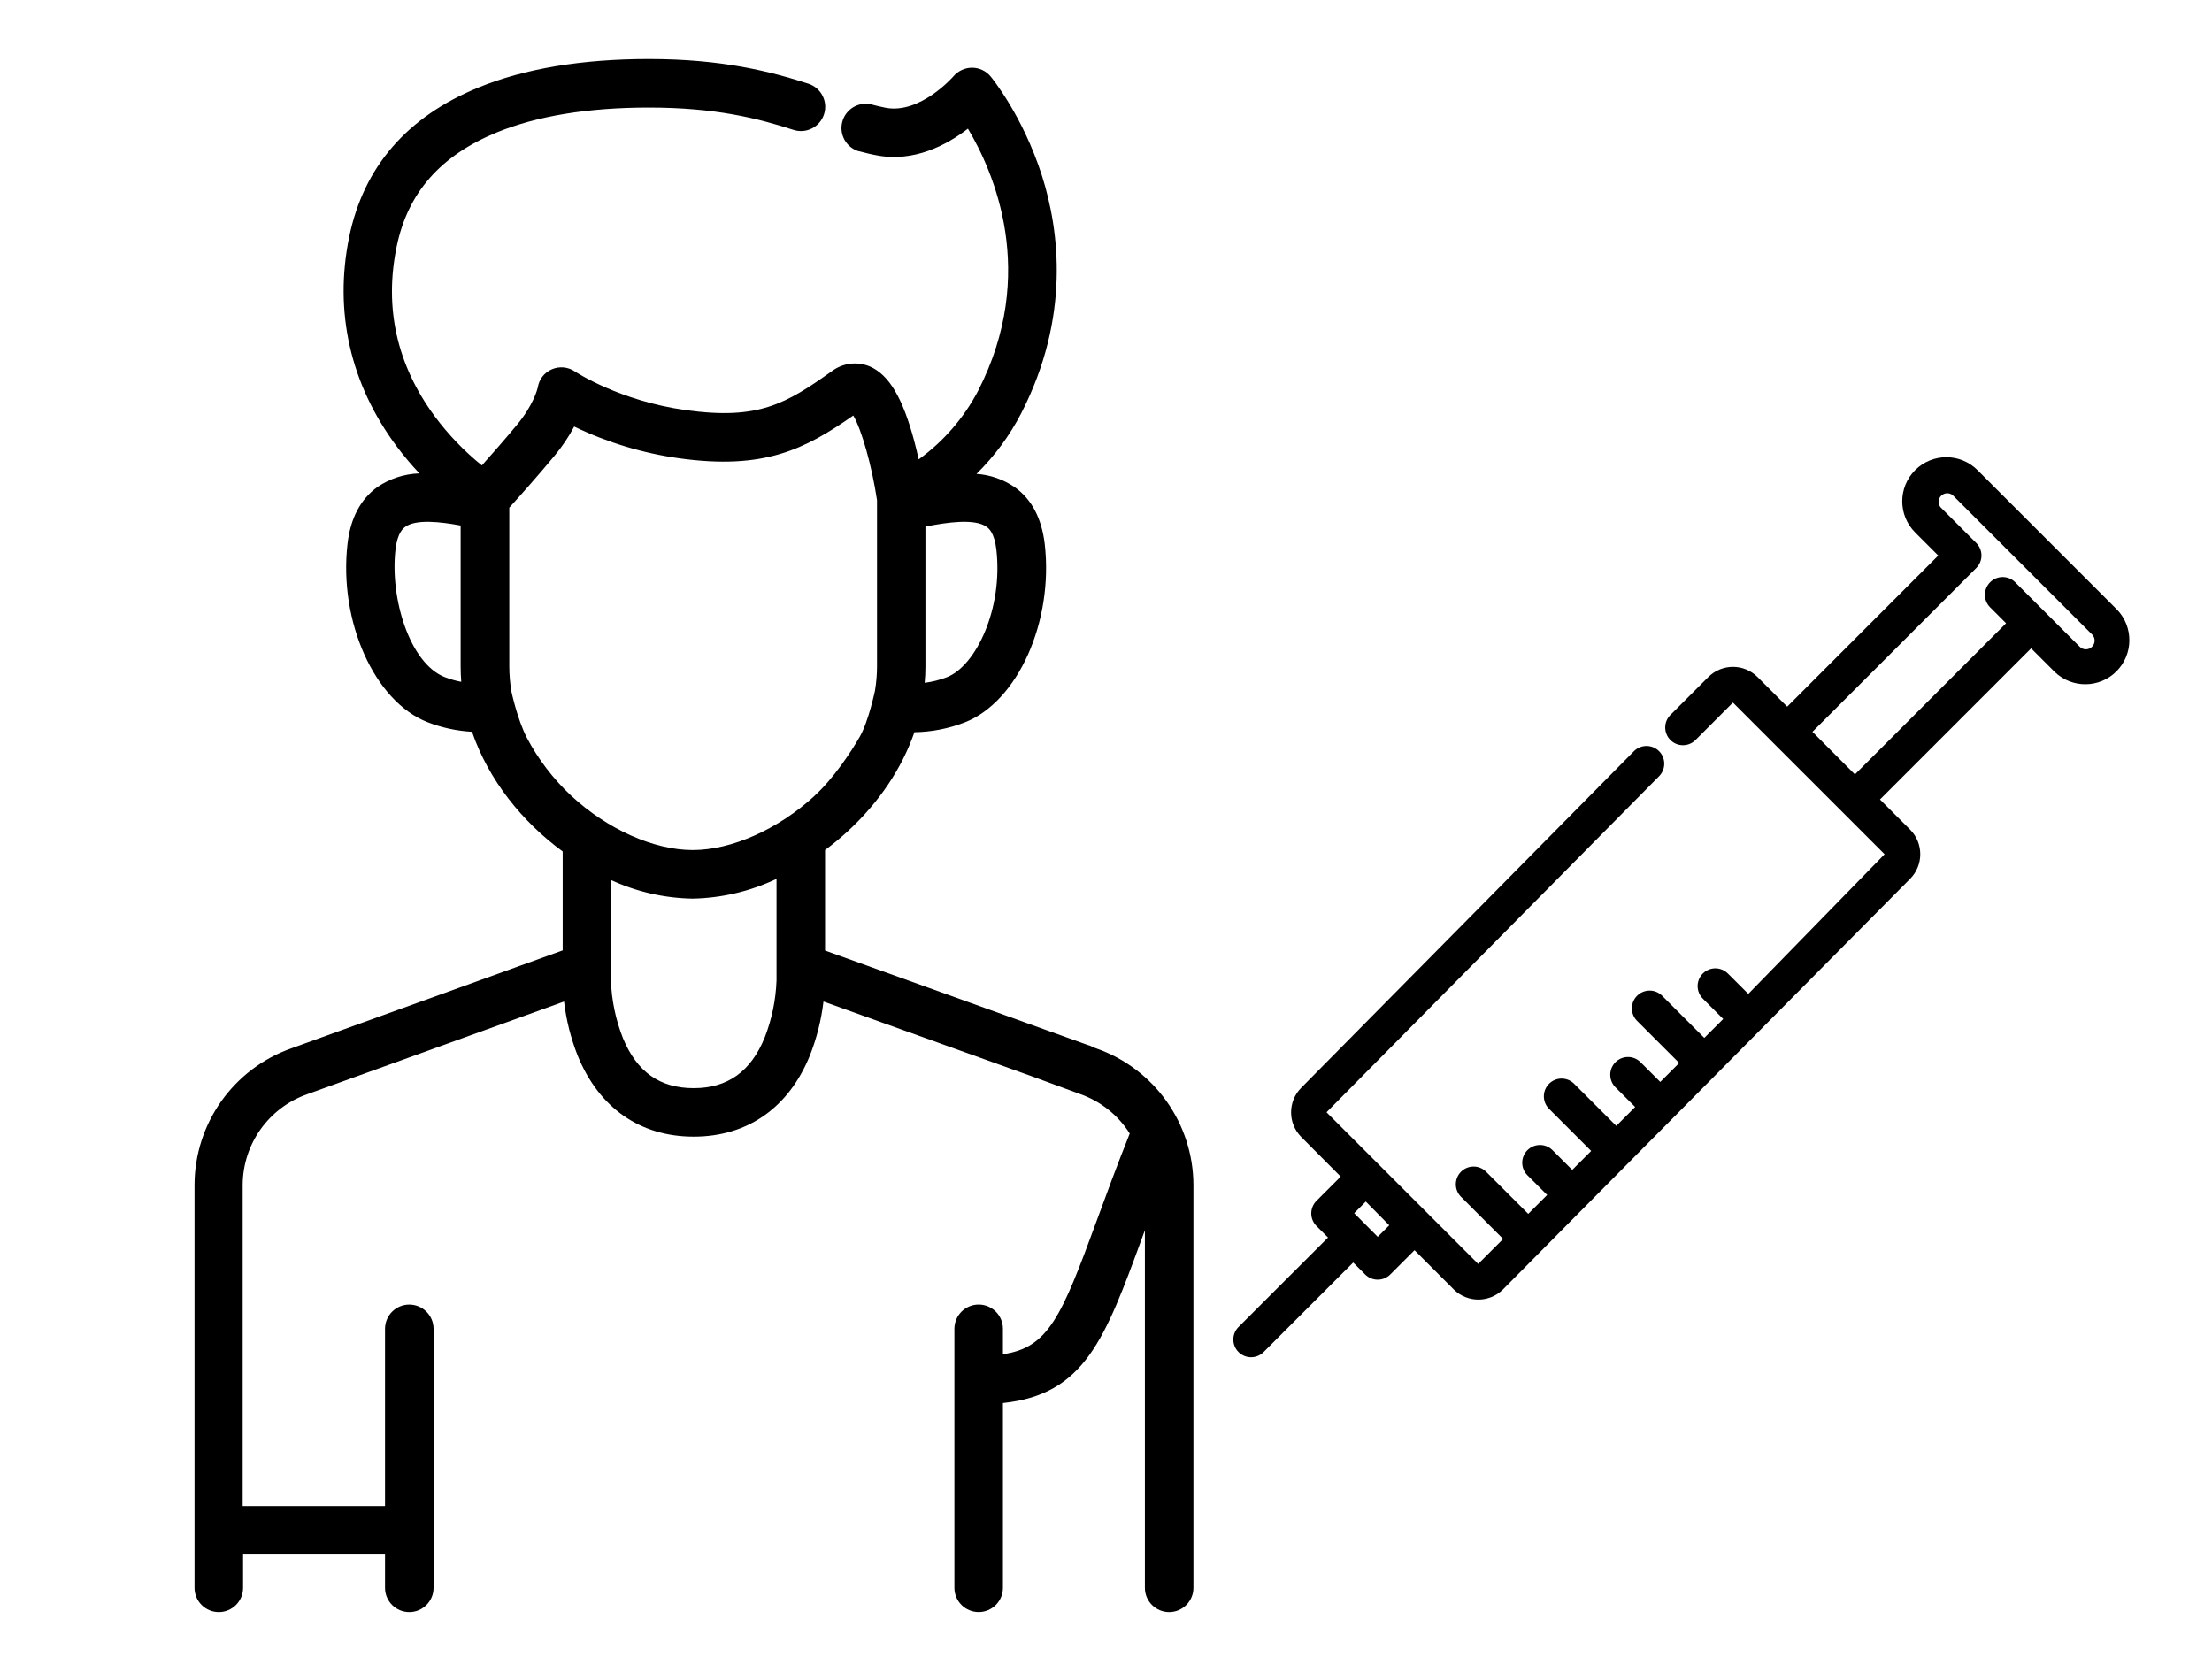
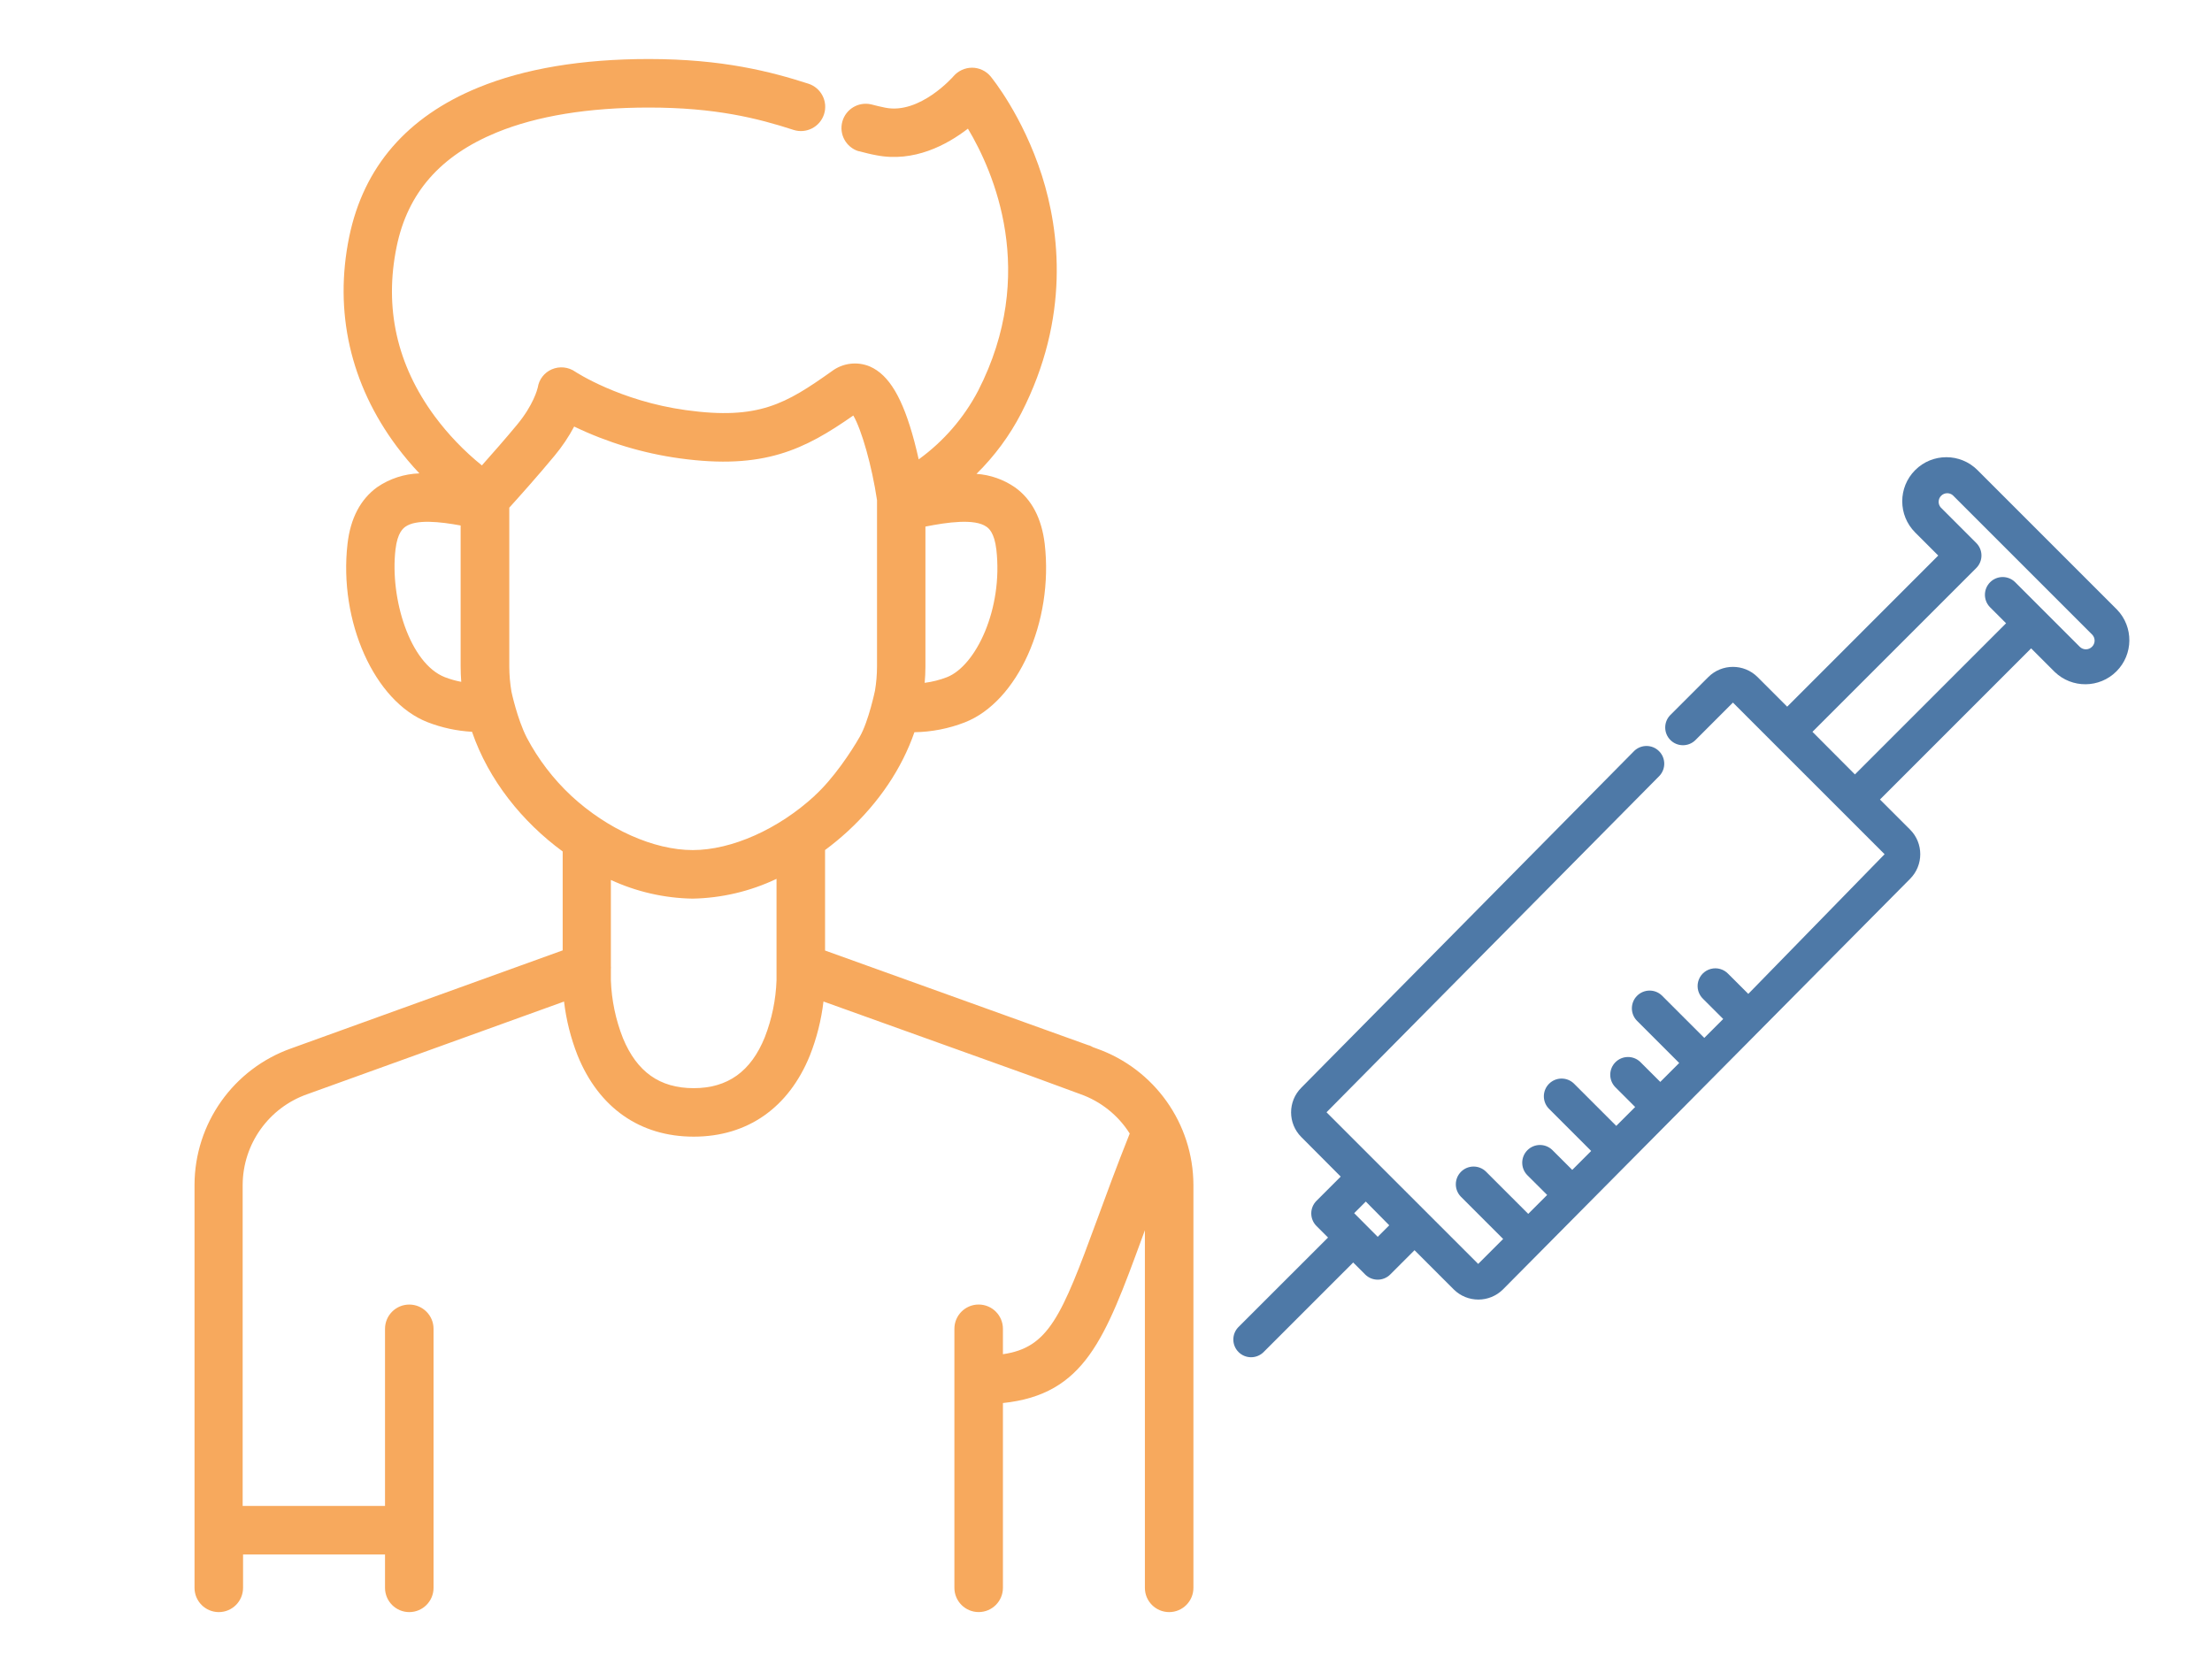
<svg xmlns="http://www.w3.org/2000/svg" width="729.24" height="548.82" viewBox="0 0 729.24 548.82">
-   <path d="M361.49,345.7l-1.17-.43a8.36,8.36,0,0,0-1.24-.6l-.14,0-14.19-5.1h0L272,313.4V280.27a93.42,93.42,0,0,0,7.46-6.16c10.41-9.6,17.87-20.8,22-32.69a47.9,47.9,0,0,0,16.6-3.24c17.48-6.83,29.31-33.21,26.36-58.82-1-8.42-4.26-14.7-9.8-18.67a25.44,25.44,0,0,0-12.7-4.45,78.67,78.67,0,0,0,14.76-20c16.18-31.55,12.64-60,6.82-78.34C337.16,38.11,327,25.73,326.6,25.22a8,8,0,0,0-6.12-2.9,8.14,8.14,0,0,0-6.15,2.83c-.1.13-11.05,12.63-22.45,10.36-1.52-.3-3.06-.67-4.7-1.1A8,8,0,0,0,283,49.84l.14,0c2,.52,3.82,1,5.67,1.33,12.51,2.49,23.44-3.46,30.29-8.75,8.42,14.07,23.26,47.63,3.34,86.47a65.42,65.42,0,0,1-19.57,22.57c-.42-1.87-.89-3.85-1.42-5.86-3.83-14.41-8.36-22-14.67-24.76a12.68,12.68,0,0,0-12.54,1.55c-15.12,10.72-24.11,16.16-48.07,12.84-21.85-3-36.4-12.59-36.52-12.67a8,8,0,0,0-7.73-.79,7.79,7.79,0,0,0-4.63,6c-.14.6-1.45,5.77-6.79,12.22-3.84,4.64-8.32,9.74-11.64,13.46a89.1,89.1,0,0,1-15.58-16.24c-12.46-16.92-16.67-35.73-12.51-55.92,3.65-17.73,14.43-30,33-37.63,13.3-5.44,30.17-8.2,50.16-8.2,21.94,0,35.87,3.54,47.65,7.36a8,8,0,0,0,4.94-15.22c-12.41-4-28.36-8.14-52.59-8.14-22.08,0-41,3.16-56.22,9.4-23.51,9.62-37.83,26.18-42.58,49.2-5.08,24.69.35,48.61,15.69,69.17a102.75,102.75,0,0,0,7.44,8.85,26.12,26.12,0,0,0-13.89,4.53c-5.53,4-8.83,10.26-9.8,18.68-2.94,25.6,8.88,52,26.37,58.82a47.91,47.91,0,0,0,14.67,3.17c5.47,15.94,16.58,29.7,29.89,39.46v32.61l-59,21.3-30.45,11a47.85,47.85,0,0,0-31.92,45V523.53a8,8,0,0,0,16,0v-11h46.8v11a8,8,0,0,0,16,0v-85.4a8,8,0,0,0-16,0v58.4H80V390.71a31.84,31.84,0,0,1,21.3-29.94l37.57-13.55,47.08-17A71.31,71.31,0,0,0,190.42,348c7,17.26,20.59,26.77,38.28,26.77S260,365.27,267,348a71.35,71.35,0,0,0,4.48-17.79l68.34,24.53,16.32,6a31.78,31.78,0,0,1,16.3,13c-4.32,10.84-7.8,20.32-10.89,28.76-11.63,31.71-15.92,41.84-30.91,44v-8.38a8,8,0,0,0-16,0v85.4a8,8,0,0,0,16,0V462.6c26.94-2.84,33.64-21.08,45.93-54.61.28-.77.57-1.57.87-2.36v117.9a8,8,0,0,0,16,0V390.71A47.86,47.86,0,0,0,361.49,345.7Zm-56.4-125.89V173.62c7.22-1.43,16.26-2.72,20.15.07.64.46,2.58,1.85,3.23,7.5,2.25,19.57-6.75,38.36-16.29,42.09a31.51,31.51,0,0,1-7.34,1.86C305,223.37,305.09,221.59,305.09,219.81Zm-158.42,3.47c-11.58-4.52-18.15-25.95-16.29-42.09.65-5.65,2.59-7,3.23-7.5,3.55-2.55,11.42-1.69,18.25-.43v46.55c0,1.69.08,3.36.2,5A30.72,30.72,0,0,1,146.67,223.28ZM256,323.24A57.36,57.36,0,0,1,252.13,342h0c-4.57,11.29-12.23,16.78-23.44,16.78s-18.71-5.38-23.3-16.43a57.52,57.52,0,0,1-4-19.12v-3.55a9.11,9.11,0,0,0,0-1.28V290.13a67,67,0,0,0,26.92,6.16A67.43,67.43,0,0,0,256,289.77Zm12.61-60.89c-12,11.06-27.4,17.93-40.24,17.93s-28.16-6.86-40.07-17.92a72.77,72.77,0,0,1-14.63-19.14c-3.17-6.2-5.06-15.18-5.06-15.18a50.43,50.43,0,0,1-.71-8.23V167.38c3.23-3.56,9.57-10.65,14.92-17.12a56.63,56.63,0,0,0,6.47-9.62,117.24,117.24,0,0,0,34.67,10.47c27.92,3.87,41.33-2.94,57.35-14.11,2.72,4.62,6.12,16.54,7.82,27.9v54.91a49.11,49.11,0,0,1-.66,7.85s-2.09,10.1-5,15.21S274.67,256.81,268.57,262.35Z" />
-   <path d="M697.93,201l-46-46a14.53,14.53,0,1,0-20.55,20.56l7.61,7.61L589.19,233l-9.76-9.76a11.5,11.5,0,0,0-16.25,0l-12.6,12.6a5.85,5.85,0,0,0,8.27,8.27l12.45-12.46,50,50L576.37,327.7l-6.62-6.61a5.85,5.85,0,1,0-8.26,8.28l6.61,6.6-6.24,6.24-14-14a5.85,5.85,0,0,0-8.27,8.27l14,14-6.24,6.24-6.62-6.61a5.85,5.85,0,0,0-8.27,8.27l6.61,6.61-6.23,6.23-14-14a5.85,5.85,0,0,0-8.27,8.27l14,14-6.24,6.24-6.62-6.61a5.85,5.85,0,0,0-8.27,8.27l6.62,6.6-6.24,6.24-14-14a5.85,5.85,0,0,0-8.27,8.27l14,14-8.23,8.23-50-50,109.74-110.9a5.85,5.85,0,0,0-8.27-8.27L429,358.64a11.5,11.5,0,0,0,0,16.25L442,387.94l-8,8a5.87,5.87,0,0,0,0,8.28l3.82,3.81L408.2,437.63a5.85,5.85,0,0,0,8.27,8.27l29.64-29.64,3.95,3.95a5.85,5.85,0,0,0,8.27,0l8-8,12.92,12.92a11.52,11.52,0,0,0,16.25,0L629.7,289.77a11.5,11.5,0,0,0,0-16.25l-9.92-9.91,49.83-49.84,7.77,7.77A14.53,14.53,0,0,0,697.93,201ZM454.2,407.8,446.44,400l3.83-3.83L458,404ZM689.66,213.27a2.85,2.85,0,0,1-4,0l-21.41-21.41a5.85,5.85,0,0,0-8.27,8.27l5.37,5.37-49.83,49.84-14-14.05,54-54a5.84,5.84,0,0,0,0-8.27l-11.74-11.74a2.84,2.84,0,0,1,4-4l46,46A2.84,2.84,0,0,1,689.66,213.27Z" />
+   <path d="M361.49,345.7l-1.17-.43a8.36,8.36,0,0,0-1.24-.6l-.14,0-14.19-5.1h0L272,313.4V280.27a93.42,93.42,0,0,0,7.46-6.16c10.41-9.6,17.87-20.8,22-32.69a47.9,47.9,0,0,0,16.6-3.24c17.48-6.83,29.31-33.21,26.36-58.82-1-8.42-4.26-14.7-9.8-18.67a25.44,25.44,0,0,0-12.7-4.45,78.67,78.67,0,0,0,14.76-20c16.18-31.55,12.64-60,6.82-78.34C337.16,38.11,327,25.73,326.6,25.22a8,8,0,0,0-6.12-2.9,8.14,8.14,0,0,0-6.15,2.83c-.1.13-11.05,12.63-22.45,10.36-1.52-.3-3.06-.67-4.7-1.1A8,8,0,0,0,283,49.84l.14,0c2,.52,3.82,1,5.67,1.33,12.51,2.49,23.44-3.46,30.29-8.75,8.42,14.07,23.26,47.63,3.34,86.47a65.42,65.42,0,0,1-19.57,22.57c-.42-1.87-.89-3.85-1.42-5.86-3.83-14.41-8.36-22-14.67-24.76a12.68,12.68,0,0,0-12.54,1.55c-15.12,10.72-24.11,16.16-48.07,12.84-21.85-3-36.4-12.59-36.52-12.67a8,8,0,0,0-7.73-.79,7.79,7.79,0,0,0-4.63,6c-.14.6-1.45,5.77-6.79,12.22-3.84,4.64-8.32,9.74-11.64,13.46a89.1,89.1,0,0,1-15.58-16.24c-12.46-16.92-16.67-35.73-12.51-55.92,3.65-17.73,14.43-30,33-37.63,13.3-5.44,30.17-8.2,50.16-8.2,21.94,0,35.87,3.54,47.65,7.36a8,8,0,0,0,4.94-15.22c-12.41-4-28.36-8.14-52.59-8.14-22.08,0-41,3.16-56.22,9.4-23.51,9.62-37.83,26.18-42.58,49.2-5.08,24.69.35,48.61,15.69,69.17a102.75,102.75,0,0,0,7.44,8.85,26.12,26.12,0,0,0-13.89,4.53c-5.53,4-8.83,10.26-9.8,18.68-2.94,25.6,8.88,52,26.37,58.82a47.91,47.91,0,0,0,14.67,3.17c5.47,15.94,16.58,29.7,29.89,39.46v32.61l-59,21.3-30.45,11a47.85,47.85,0,0,0-31.92,45V523.53a8,8,0,0,0,16,0v-11h46.8v11a8,8,0,0,0,16,0v-85.4a8,8,0,0,0-16,0v58.4H80V390.71a31.84,31.84,0,0,1,21.3-29.94l37.57-13.55,47.08-17A71.31,71.31,0,0,0,190.42,348c7,17.26,20.59,26.77,38.28,26.77S260,365.27,267,348a71.35,71.35,0,0,0,4.48-17.79l68.34,24.53,16.32,6a31.78,31.78,0,0,1,16.3,13c-4.32,10.84-7.8,20.32-10.89,28.76-11.63,31.71-15.92,41.84-30.91,44v-8.38a8,8,0,0,0-16,0v85.4a8,8,0,0,0,16,0V462.6c26.94-2.84,33.64-21.08,45.93-54.61.28-.77.57-1.57.87-2.36v117.9a8,8,0,0,0,16,0V390.71A47.86,47.86,0,0,0,361.49,345.7Zm-56.4-125.89V173.62c7.22-1.43,16.26-2.72,20.15.07.64.46,2.58,1.85,3.23,7.5,2.25,19.57-6.75,38.36-16.29,42.09a31.51,31.51,0,0,1-7.34,1.86C305,223.37,305.09,221.59,305.09,219.81Zm-158.42,3.47c-11.58-4.52-18.15-25.95-16.29-42.09.65-5.65,2.59-7,3.23-7.5,3.55-2.55,11.42-1.69,18.25-.43v46.55c0,1.69.08,3.36.2,5A30.72,30.72,0,0,1,146.67,223.28ZM256,323.24A57.36,57.36,0,0,1,252.13,342h0c-4.57,11.29-12.23,16.78-23.44,16.78s-18.71-5.38-23.3-16.43a57.52,57.52,0,0,1-4-19.12v-3.55a9.11,9.11,0,0,0,0-1.28V290.13a67,67,0,0,0,26.92,6.16A67.43,67.43,0,0,0,256,289.77Zm12.61-60.89c-12,11.06-27.4,17.93-40.24,17.93s-28.16-6.86-40.07-17.92a72.77,72.77,0,0,1-14.63-19.14c-3.17-6.2-5.06-15.18-5.06-15.18a50.43,50.43,0,0,1-.71-8.23V167.38c3.23-3.56,9.57-10.65,14.92-17.12a56.63,56.63,0,0,0,6.47-9.62,117.24,117.24,0,0,0,34.67,10.47c27.92,3.87,41.33-2.94,57.35-14.11,2.72,4.62,6.12,16.54,7.82,27.9v54.91a49.11,49.11,0,0,1-.66,7.85s-2.09,10.1-5,15.21S274.67,256.81,268.57,262.35Z" fill="#f7a95d" />
+   <path d="M697.93,201l-46-46a14.53,14.53,0,1,0-20.55,20.56l7.61,7.61L589.19,233l-9.76-9.76a11.5,11.5,0,0,0-16.25,0l-12.6,12.6a5.85,5.85,0,0,0,8.27,8.27l12.45-12.46,50,50L576.37,327.7l-6.62-6.61a5.85,5.85,0,1,0-8.26,8.28l6.61,6.6-6.24,6.24-14-14a5.85,5.85,0,0,0-8.27,8.27l14,14-6.24,6.24-6.62-6.61a5.85,5.85,0,0,0-8.27,8.27l6.61,6.61-6.23,6.23-14-14a5.85,5.85,0,0,0-8.27,8.27l14,14-6.24,6.24-6.62-6.61a5.85,5.85,0,0,0-8.27,8.27l6.62,6.6-6.24,6.24-14-14a5.85,5.85,0,0,0-8.27,8.27l14,14-8.23,8.23-50-50,109.74-110.9a5.85,5.85,0,0,0-8.27-8.27L429,358.64a11.5,11.5,0,0,0,0,16.25L442,387.94l-8,8a5.87,5.87,0,0,0,0,8.28l3.82,3.81L408.2,437.63a5.85,5.85,0,0,0,8.27,8.27l29.64-29.64,3.95,3.95a5.85,5.85,0,0,0,8.27,0l8-8,12.92,12.92a11.52,11.52,0,0,0,16.25,0L629.7,289.77a11.5,11.5,0,0,0,0-16.25l-9.92-9.91,49.83-49.84,7.77,7.77A14.53,14.53,0,0,0,697.93,201ZM454.2,407.8,446.44,400l3.83-3.83L458,404ZM689.66,213.27a2.85,2.85,0,0,1-4,0l-21.41-21.41a5.85,5.85,0,0,0-8.27,8.27l5.37,5.37-49.83,49.84-14-14.05,54-54a5.84,5.84,0,0,0,0-8.27l-11.74-11.74a2.84,2.84,0,0,1,4-4l46,46A2.84,2.84,0,0,1,689.66,213.27Z" fill="#4e79a7" />
</svg>
